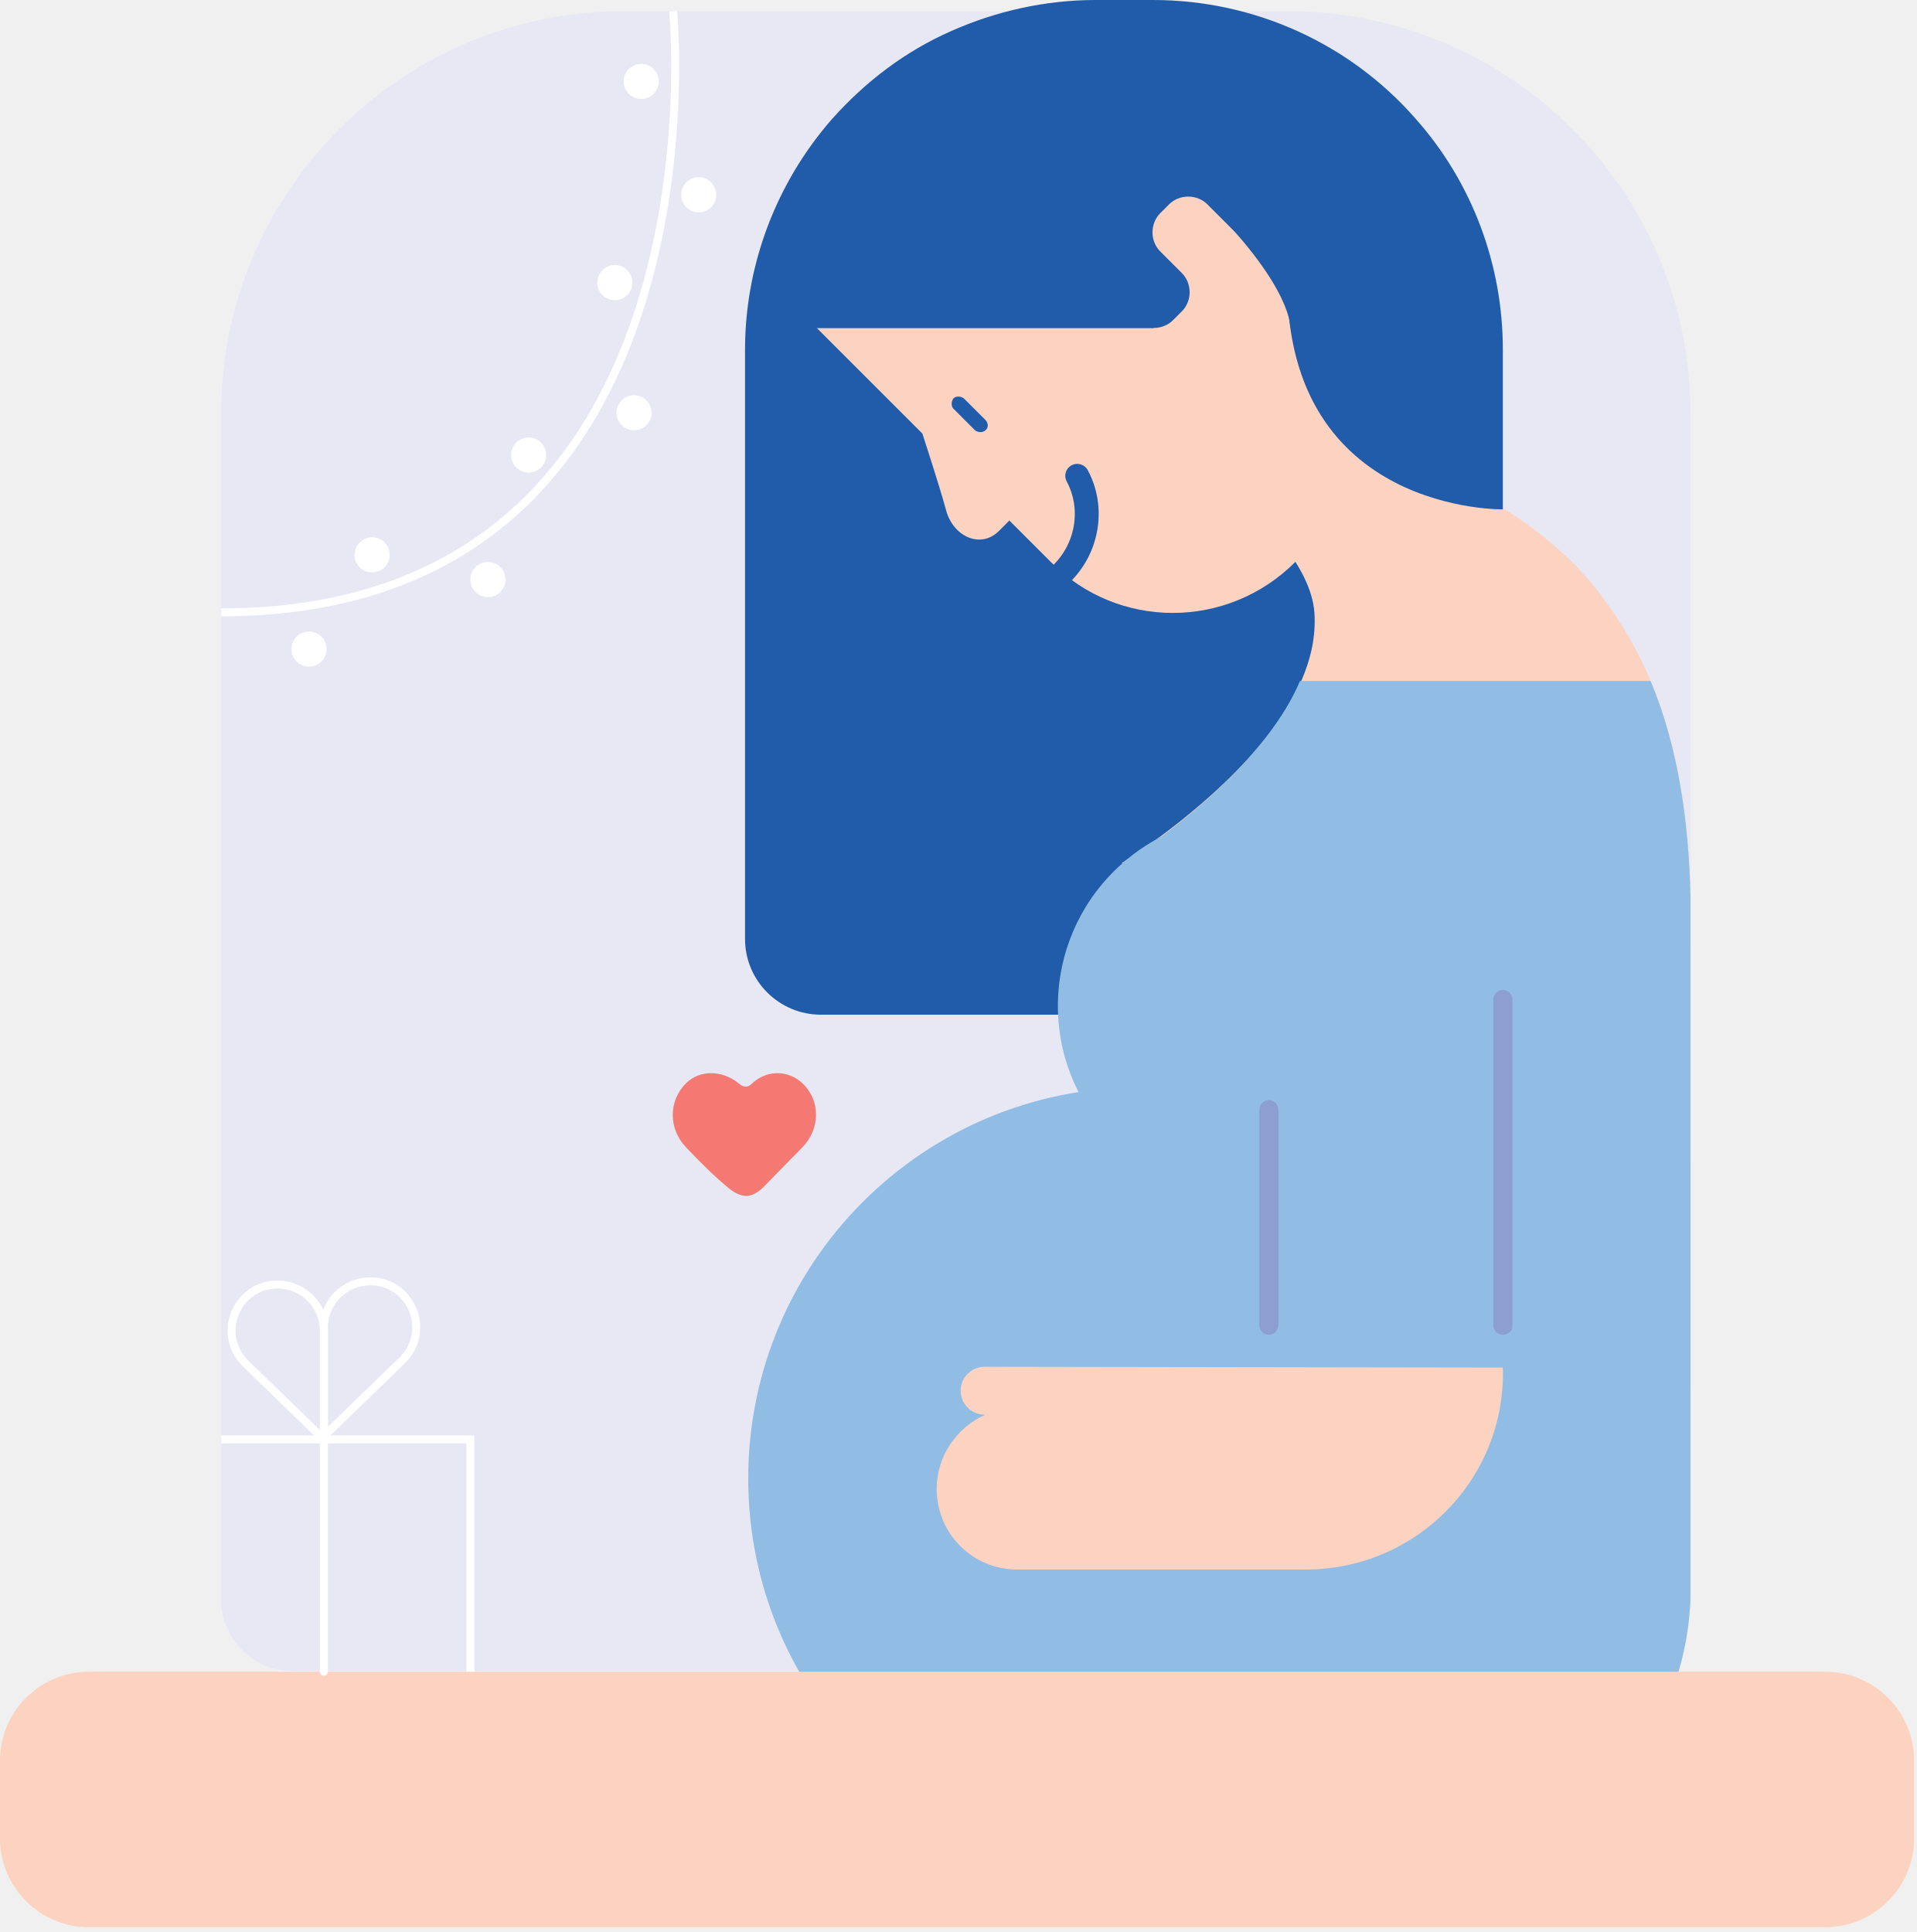
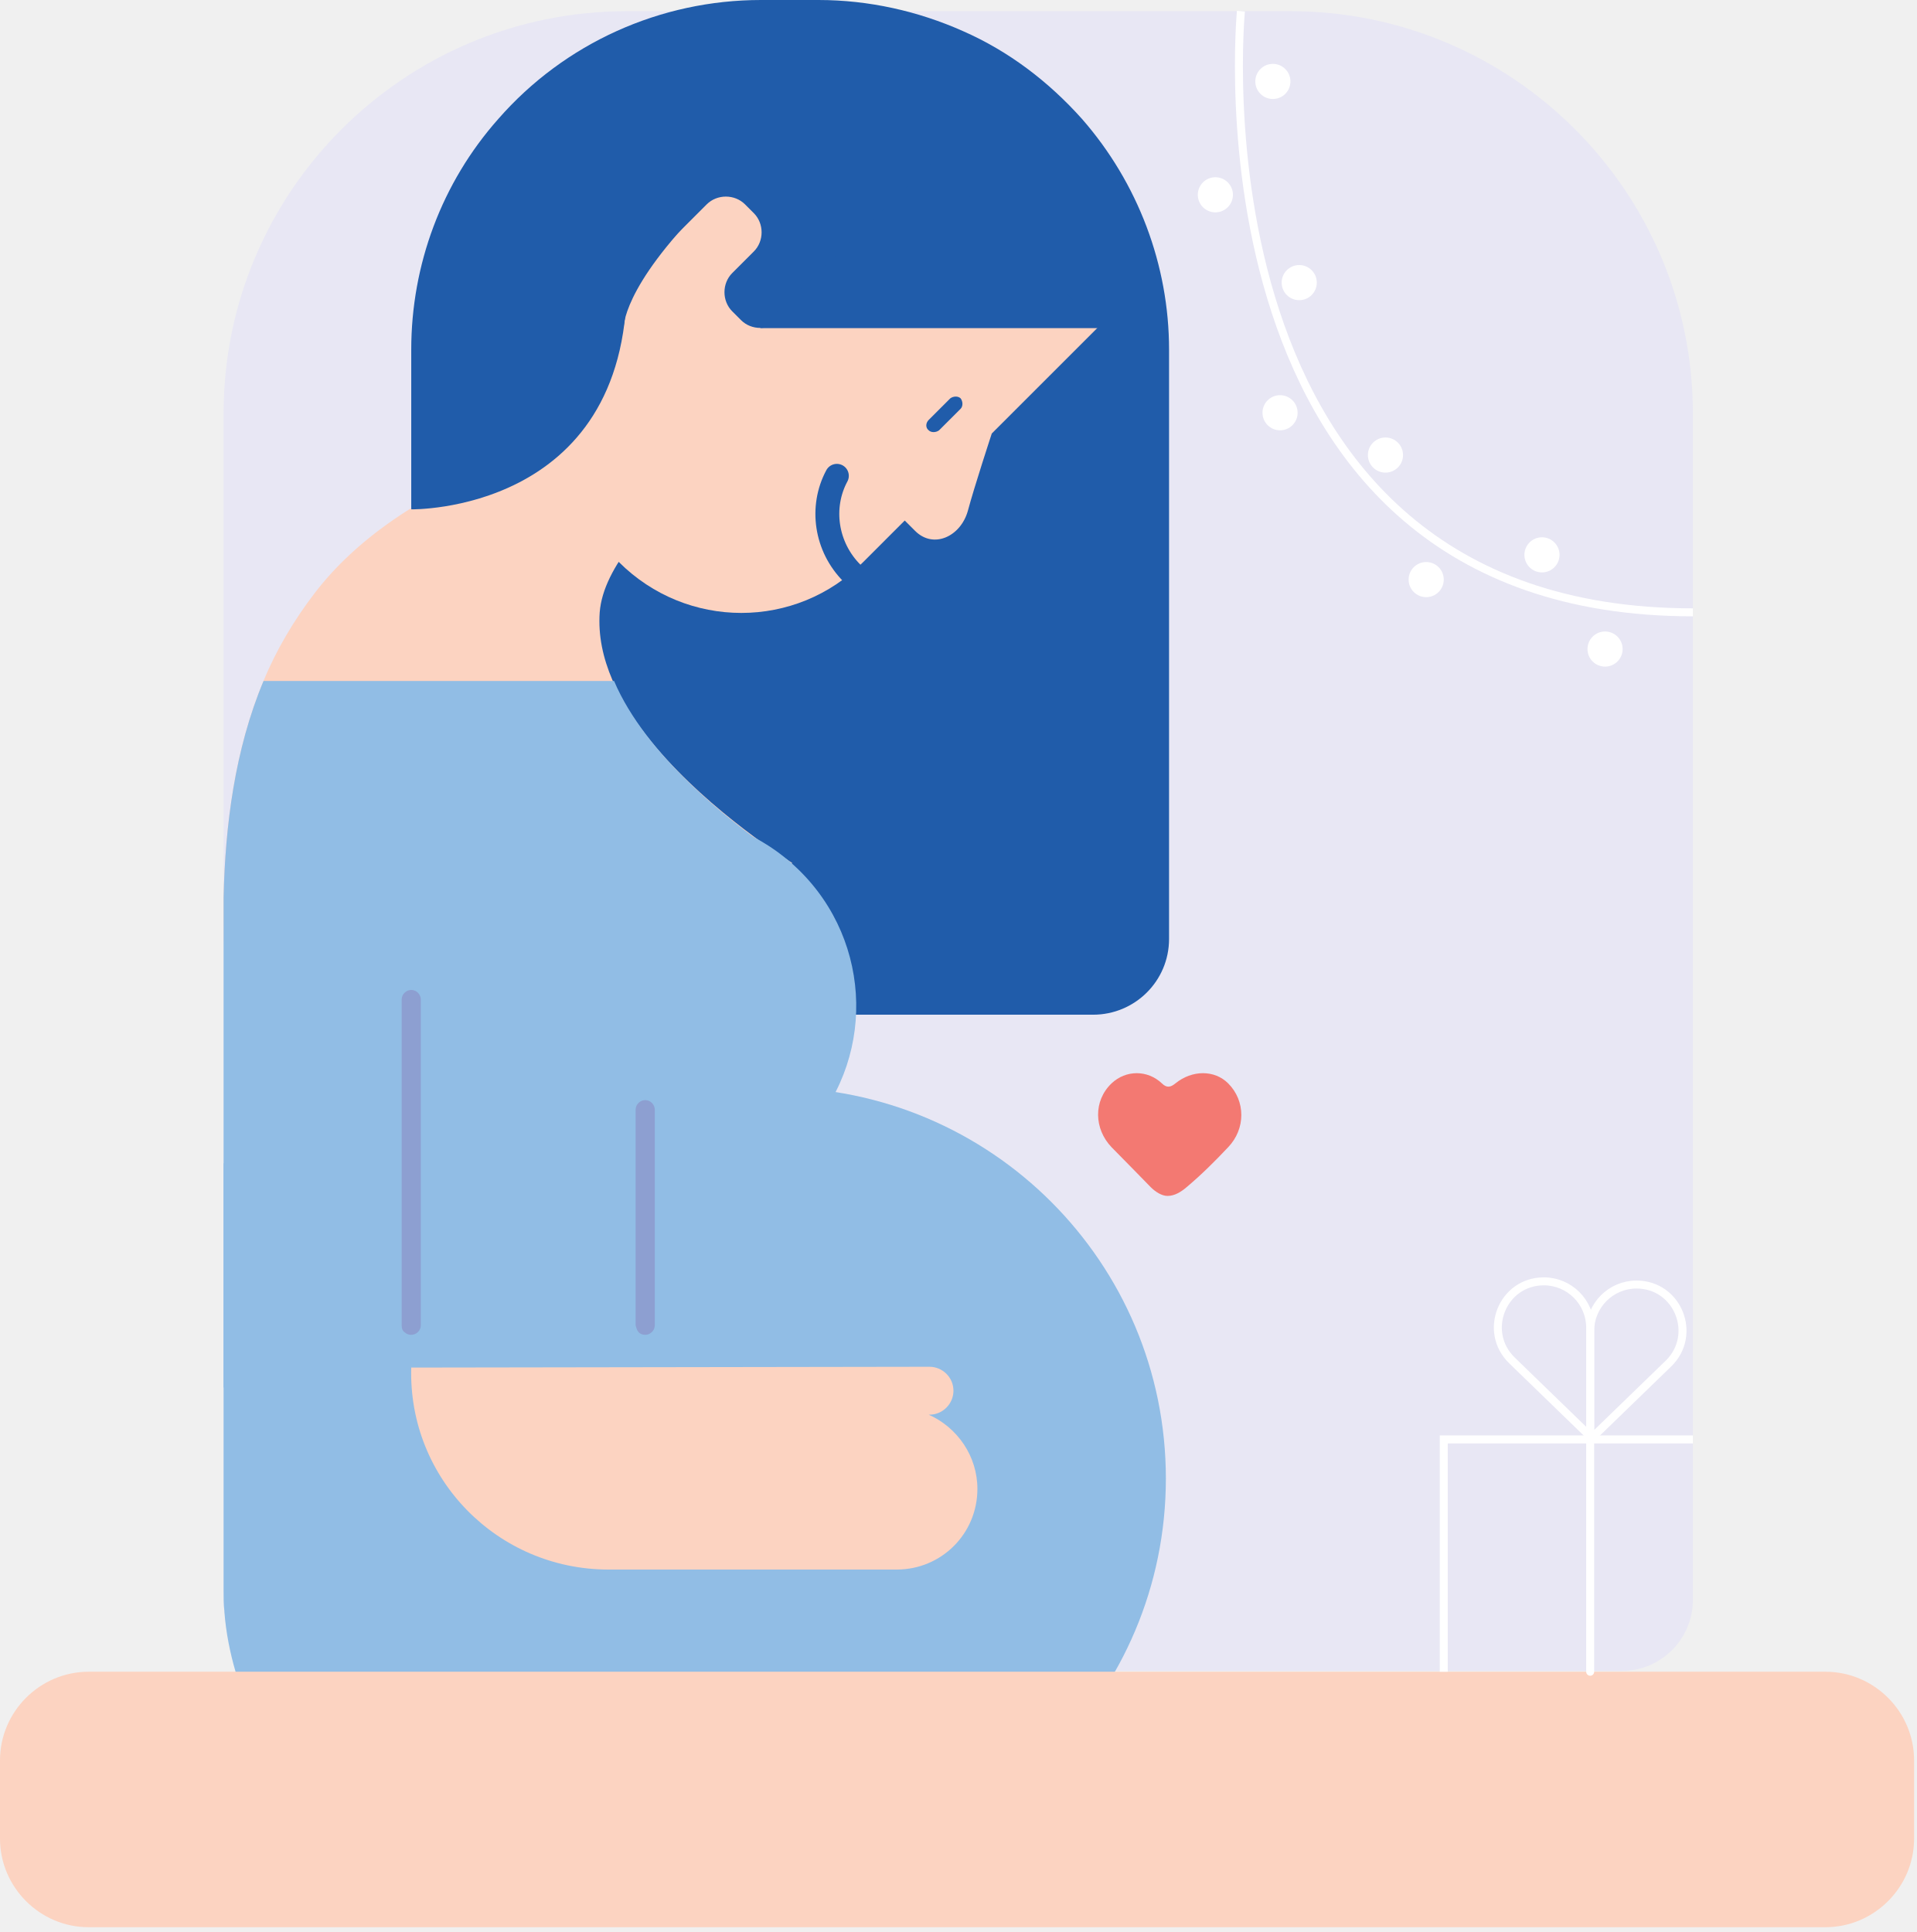
<svg xmlns="http://www.w3.org/2000/svg" width="240" height="242" viewBox="0 0 240 242" fill="none">
  <g clip-path="url(#clip0)">
-     <path d="M211.701 51.8V200.4C211.701 200.9 211.701 201.3 211.601 201.7V201.8C210.901 206.1 207.201 209.3 202.801 209.3H36.6C31.701 209.3 27.701 205.3 27.701 200.4V51.8C27.701 24 50.3 1.4 78.1 1.4H161.201C189.101 1.4 211.701 24 211.701 51.8Z" fill="#E8E7F4" />
-     <path d="M100.5 143.7C99.3 144.9 95.6 148.7 95.6 148.7C95 149.3 94.2 149.8 93.5 149.8C92.6 149.8 91.8 149.3 91.1 148.7C89.2 147.1 87.6 145.5 85.9 143.7C83.7 141.4 83.7 137.9 85.9 135.7C87.6 134 90.4 134 92.5 135.7C93.1 136.2 93.6 136.3 94.2 135.7C96 134 98.7 134 100.5 135.7C102.8 137.9 102.7 141.4 100.5 143.7Z" fill="#F37972" />
-     <path d="M188.2 43.8V121.6H159.5L159 124L158.3 127.1H102.8C97.6 127.1 93.3 122.9 93.3 117.6V43.8C93.3 33.2 97.2 22.9 104.2 14.9C108.4 10.2 113.4 6.4 119.1 3.9C124.7 1.4 130.9 0 137.2 0H144.4C157 0 169 5.4 177.3 14.9C184.4 22.9 188.2 33.2 188.2 43.8Z" fill="#205CAA" />
-     <path d="M160 127.1H158.4L159 124L160 127.1Z" fill="#205CAA" />
-     <path d="M211.7 145.7V199.2C211.7 200.1 211.7 201 211.6 201.8V201.9C211.4 204.5 210.9 207 210.2 209.4C205.8 223.8 192.5 234.2 176.7 234.2H142.8V169.1L157.8 164L160.1 163.2L173.3 158.7L182 155.8L187.2 154L189.5 153.2L209.5 146.4L211.7 145.7Z" fill="#91BDE5" />
-     <path d="M172.901 47.1C174.201 48.4 174.201 50.6 172.901 51.9L171.801 53C170.501 54.3 168.301 54.3 167.001 53L172.001 58C173.301 59.3 173.301 61.5 172.001 62.8L170.901 63.9C169.601 65.2 167.401 65.2 166.101 63.9L167.401 65.2L162.201 70.4C153.701 78.9 140.001 78.9 131.601 70.4L126.401 65.2L125.101 66.5C122.801 68.8 119.401 67.2 118.501 64C117.701 61 115.501 54.3 115.501 54.3L102.201 41L117.301 25.9C120.201 23 125.001 23 127.901 25.9L142.101 40.1C143.401 41.4 145.601 41.4 146.901 40.1L148.001 39C149.301 37.7 149.301 35.5 148.001 34.2L145.301 31.5C144.001 30.2 144.001 28 145.301 26.7L146.401 25.6C147.701 24.3 149.901 24.3 151.201 25.6L161.001 35.4C162.301 36.7 164.501 36.7 165.801 35.4L169.601 31.6L172.901 47.1Z" fill="#FCD3C1" />
-     <path d="M211.7 112.4V115.4C211.6 127.6 209.8 138.7 209.8 145.7C209.8 169.4 176.3 163.2 176.3 163.2L140.8 108.5L140.5 108.1C140.5 108.1 140.6 108 140.8 107.9C141.2 107.6 142.1 107.1 143.2 106.3C148.2 102.8 158.9 94.6 163 85.2C164.2 82.4 164.8 79.6 164.6 76.7C163.7 65.2 140.8 51.9 140.8 51.9C167.5 51.9 189.9 60.7 200.3 74.3C202.9 77.7 205.1 81.4 206.7 85.3C210.3 93.9 211.5 103.4 211.7 112.4Z" fill="#FCD3C1" />
-     <path d="M142.7 234.2C169.762 234.2 191.7 212.262 191.7 185.2C191.7 158.138 169.762 136.2 142.7 136.2C115.638 136.2 93.7 158.138 93.7 185.2C93.7 212.262 115.638 234.2 142.7 234.2Z" fill="#91BDE5" />
-     <path d="M138.4 141.7C129.7 131.8 130.7 116.8 140.6 108.1C150.5 99.4 165.5 100.4 174.2 110.3C182.9 120.2 181.9 135.2 172 143.9C170.9 144.9 169.7 145.7 168.5 146.5C167.2 146.9 165.9 147.5 164.7 148.3C155.6 151.6 145.1 149.3 138.4 141.7Z" fill="#91BDE5" />
-     <path d="M123.4 53.9C123.1 54.2 122.5 54.2 122.1 53.9L119.4 51.2C119.1 50.9 119.1 50.3 119.4 49.9C119.7 49.6 120.3 49.6 120.7 49.9L123.4 52.6C123.8 53 123.8 53.6 123.4 53.9Z" fill="#205CAA" />
-     <path d="M144.5 41.1H101.9L122.8 20.1L144.5 41.1Z" fill="#205CAA" />
-     <path d="M161.201 35.3L188.201 63.8L175.901 27.3L161.201 35.3Z" fill="#205CAA" />
-     <path d="M211.7 112.4V173.8H140.8V108C141.2 107.7 142.1 107.2 143.2 106.4C148.2 102.9 158.8 94.7 162.8 85.3H206.7C210.3 93.9 211.5 103.4 211.7 112.4Z" fill="#91BDE5" />
-     <path d="M188.201 63.8C188.201 63.8 161.201 64.3 161.201 35.4H185.001L188.201 63.8Z" fill="#205CAA" />
-     <path d="M188.2 171.3C188.6 185.2 177.4 196.6 163.5 196.6H127.4C121.8 196.6 117.3 192.1 117.3 186.5C117.3 182.4 119.8 178.8 123.4 177.2H123.3C121.6 177.2 120.3 175.8 120.3 174.2C120.3 172.5 121.7 171.2 123.3 171.2L188.2 171.3Z" fill="#FCD3C1" />
-     <path d="M134.9 59.6C137 63.5 136.3 68.5 133 71.8C129.7 75.1 124.7 75.7 120.8 73.7" stroke="#205CAA" stroke-width="2.992" stroke-miterlimit="10" stroke-linecap="round" />
-     <path d="M161.6 41.1C161.6 41.1 161.9 36.1 151.4 25.6C140.9 15.1 158.9 25.6 158.9 25.6L165 34.2L161.6 41.1Z" fill="#205CAA" />
-     <path d="M189 166.9C188.8 167.1 188.5 167.2 188.2 167.2C187.6 167.2 187 166.7 187 166V125.2C187 124.6 187.5 124 188.2 124C188.8 124 189.4 124.5 189.4 125.2V166C189.4 166.4 189.3 166.7 189 166.9Z" fill="#8D9FD1" />
-     <path d="M159.7 166.9C159.5 167.1 159.2 167.2 158.9 167.2C158.3 167.2 157.7 166.7 157.7 166V139C157.7 138.4 158.2 137.8 158.9 137.8C159.5 137.8 160.1 138.3 160.1 139V166C160 166.4 159.9 166.7 159.7 166.9Z" fill="#8D9FD1" />
-     <path d="M11.1 241.4H228.6C234.7 241.4 239.7 236.4 239.7 230.3V220.5C239.7 214.4 234.7 209.4 228.6 209.4H11.1C5 209.4 0 214.4 0 220.5V230.3C0 236.4 5 241.4 11.1 241.4Z" fill="#FCD3C1" />
-     <path d="M84.3 1.4C84.3 1.4 91.6 76.7 27.701 76.7" stroke="white" stroke-miterlimit="10" />
-     <path d="M38.7 83.5C39.915 83.5 40.9 82.515 40.9 81.3C40.9 80.085 39.915 79.1 38.7 79.1C37.485 79.1 36.5 80.085 36.5 81.3C36.5 82.515 37.485 83.5 38.7 83.5Z" fill="white" />
-     <path d="M46.6 71.7C47.815 71.7 48.8 70.715 48.8 69.5C48.8 68.285 47.815 67.3 46.6 67.3C45.385 67.3 44.4 68.285 44.4 69.5C44.4 70.715 45.385 71.7 46.6 71.7Z" fill="white" />
-     <path d="M61.1 74.8C62.316 74.8 63.3 73.815 63.3 72.6C63.3 71.385 62.316 70.4 61.1 70.4C59.886 70.4 58.901 71.385 58.901 72.6C58.901 73.815 59.886 74.8 61.1 74.8Z" fill="white" />
-     <path d="M66.201 59.2C67.415 59.2 68.4 58.215 68.4 57C68.4 55.785 67.415 54.8 66.201 54.8C64.986 54.8 64.001 55.785 64.001 57C64.001 58.215 64.986 59.2 66.201 59.2Z" fill="white" />
-     <path d="M79.4 53.9C80.615 53.9 81.6 52.915 81.6 51.7C81.6 50.485 80.615 49.5 79.4 49.5C78.185 49.5 77.2 50.485 77.2 51.7C77.2 52.915 78.185 53.9 79.4 53.9Z" fill="white" />
-     <path d="M77 37.6C78.215 37.6 79.2 36.615 79.2 35.4C79.2 34.185 78.215 33.2 77 33.2C75.785 33.2 74.8 34.185 74.8 35.4C74.8 36.615 75.785 37.6 77 37.6Z" fill="white" />
-     <path d="M87.5 26.6C88.715 26.6 89.7 25.615 89.7 24.4C89.7 23.185 88.715 22.2 87.5 22.2C86.285 22.2 85.3 23.185 85.3 24.4C85.3 25.615 86.285 26.6 87.5 26.6Z" fill="white" />
-     <path d="M80.3 12.4C81.515 12.4 82.5 11.415 82.5 10.2C82.5 8.985 81.515 8 80.3 8C79.085 8 78.1 8.985 78.1 10.2C78.1 11.415 79.085 12.4 80.3 12.4Z" fill="white" />
-     <path d="M27.701 180.3H58.901V209.4" stroke="white" stroke-miterlimit="10" />
-     <path d="M40.563 179.9L50.364 170.4C54.063 166.8 51.563 160.5 46.364 160.5C43.163 160.5 40.563 163.1 40.563 166.3V179.9Z" stroke="white" stroke-miterlimit="10" stroke-linecap="round" stroke-linejoin="round" />
-     <path d="M40.563 180.3L30.763 170.8C27.063 167.2 29.563 160.9 34.763 160.9C37.963 160.9 40.563 163.5 40.563 166.7V180.3Z" stroke="white" stroke-miterlimit="10" stroke-linecap="round" stroke-linejoin="round" />
-     <path d="M40.563 180.3V209.4" stroke="white" stroke-miterlimit="10" stroke-linecap="round" stroke-linejoin="round" />
+     <path d="M28 51.8V200.4C28 200.9 28 201.3 28.099 201.7V201.8C28.799 206.1 32.499 209.3 36.9 209.3H203.1C208 209.3 212 205.3 212 200.4V51.8C212 24 189.4 1.4 161.6 1.4H78.5C50.6 1.4 28 24 28 51.8Z" fill="#E8E7F4" />
+     <path d="M139.2 143.7C140.4 144.9 144.1 148.7 144.1 148.7C144.7 149.3 145.5 149.8 146.2 149.8C147.1 149.8 147.9 149.3 148.6 148.7C150.5 147.1 152.1 145.5 153.8 143.7C156 141.4 156 137.9 153.8 135.7C152.1 134 149.3 134 147.2 135.7C146.6 136.2 146.1 136.3 145.5 135.7C143.7 134 141 134 139.2 135.7C136.9 137.9 137 141.4 139.2 143.7Z" fill="#F37972" />
+     <path d="M51.5 43.8V121.6H80.2L80.7 124L81.4 127.1H136.9C142.1 127.1 146.4 122.9 146.4 117.6V43.8C146.4 33.2 142.5 22.9 135.5 14.9C131.3 10.2 126.3 6.4 120.6 3.9C115 1.4 108.8 0 102.5 0H95.3C82.7 0 70.7 5.4 62.4 14.9C55.3 22.9 51.5 33.2 51.5 43.8Z" fill="#205CAA" />
+     <path d="M79.7 127.1H81.3L80.7 124L79.7 127.1Z" fill="#205CAA" />
+     <path d="M28 145.7V199.2C28 200.1 28 201 28.1 201.8V201.9C28.3 204.5 28.8 207 29.5 209.4C33.9 223.8 47.2 234.2 63 234.2H96.9V169.1L81.9 164L79.6 163.2L66.4 158.7L57.7 155.8L52.5 154L50.2 153.2L30.2 146.4L28 145.7Z" fill="#91BDE5" />
+     <path d="M66.8 47.1C65.5 48.4 65.5 50.6 66.8 51.9L67.9 53C69.2 54.3 71.4 54.3 72.7 53L67.7 58C66.4 59.3 66.4 61.5 67.7 62.8L68.8 63.9C70.1 65.2 72.3 65.2 73.6 63.9L72.3 65.2L77.5 70.4C86 78.9 99.7 78.9 108.1 70.4L113.3 65.2L114.6 66.5C116.9 68.8 120.3 67.2 121.2 64C122 61 124.2 54.3 124.2 54.3L137.5 41L122.4 25.9C119.5 23 114.7 23 111.8 25.9L97.6 40.1C96.3 41.4 94.1 41.4 92.8 40.1L91.7 39C90.4 37.7 90.4 35.5 91.7 34.2L94.4 31.5C95.7 30.2 95.7 28 94.4 26.7L93.3 25.6C92 24.3 89.8 24.3 88.5 25.6L78.7 35.4C77.4 36.7 75.2 36.7 73.9 35.4L70.1 31.6L66.8 47.1Z" fill="#FCD3C1" />
+     <path d="M28 112.4V115.4C28.1 127.6 29.9 138.7 29.9 145.7C29.9 169.4 63.4 163.2 63.4 163.2L98.9 108.5L99.2 108.1C99.2 108.1 99.1 108 98.9 107.9C98.5 107.6 97.6 107.1 96.5 106.3C91.5 102.8 80.8 94.6 76.7 85.2C75.5 82.4 74.9 79.6 75.1 76.7C76 65.2 98.9 51.9 98.9 51.9C72.2 51.9 49.8 60.7 39.4 74.3C36.8 77.7 34.6 81.4 33 85.3C29.4 93.9 28.2 103.4 28 112.4Z" fill="#FCD3C1" />
+     <path d="M97.001 234.2C69.939 234.2 48.001 212.262 48.001 185.2C48.001 158.138 69.939 136.2 97.001 136.2C124.063 136.2 146.001 158.138 146.001 185.2C146.001 212.262 124.063 234.2 97.001 234.2Z" fill="#91BDE5" />
+     <path d="M101.3 141.7C110 131.8 109 116.8 99.1 108.1C89.2 99.4 74.2 100.4 65.5 110.3C56.8 120.2 57.8 135.2 67.7 143.9C68.8 144.9 70 145.7 71.2 146.5C72.5 146.9 73.8 147.5 75 148.3C84.1 151.6 94.6 149.3 101.3 141.7Z" fill="#91BDE5" />
+     <path d="M116.3 53.9C116.6 54.2 117.2 54.2 117.6 53.9L120.3 51.2C120.6 50.9 120.6 50.3 120.3 49.9C120 49.6 119.4 49.6 119 49.9L116.3 52.6C115.9 53 115.9 53.6 116.3 53.9Z" fill="#205CAA" />
+     <path d="M95.2 41.1H137.8L116.9 20.1L95.2 41.1Z" fill="#205CAA" />
+     <path d="M78.5 35.3L51.5 63.8L63.8 27.3L78.5 35.3Z" fill="#205CAA" />
+     <path d="M28 112.4V173.8H98.9V108C98.501 107.7 97.6 107.2 96.501 106.4C91.501 102.9 80.9 94.7 76.9 85.3H33.001C29.401 93.9 28.201 103.4 28 112.4Z" fill="#91BDE5" />
+     <path d="M51.5 63.8C51.5 63.8 78.5 64.3 78.5 35.4H54.7L51.5 63.8Z" fill="#205CAA" />
+     <path d="M51.5 171.3C51.1 185.2 62.3 196.6 76.2 196.6H112.3C117.9 196.6 122.4 192.1 122.4 186.5C122.4 182.4 119.9 178.8 116.3 177.2H116.4C118.1 177.2 119.4 175.8 119.4 174.2C119.4 172.5 118 171.2 116.4 171.2L51.5 171.3Z" fill="#FCD3C1" />
+     <path d="M104.8 59.6C102.7 63.5 103.4 68.5 106.7 71.8C110 75.1 115 75.7 118.9 73.7" stroke="#205CAA" stroke-width="2.992" stroke-miterlimit="10" stroke-linecap="round" />
+     <path d="M78.1 41.1C78.1 41.1 77.8 36.1 88.3 25.6C98.8 15.1 80.8 25.6 80.8 25.6L74.7 34.2L78.1 41.1Z" fill="#205CAA" />
+     <path d="M50.7 166.9C50.9 167.1 51.2 167.2 51.5 167.2C52.1 167.2 52.7 166.7 52.7 166V125.2C52.7 124.6 52.2 124 51.5 124C50.9 124 50.3 124.5 50.3 125.2V166C50.3 166.4 50.4 166.7 50.7 166.9Z" fill="#8D9FD1" />
+     <path d="M80 166.9C80.2 167.1 80.5 167.2 80.8 167.2C81.4 167.2 82 166.7 82 166V139C82 138.4 81.5 137.8 80.8 137.8C80.2 137.8 79.6 138.3 79.6 139V166C79.7 166.4 79.8 166.7 80 166.9Z" fill="#8D9FD1" />
+     <path d="M228.6 241.4H11.1C5 241.4 0 236.4 0 230.3V220.5C0 214.4 5 209.4 11.1 209.4H228.6C234.7 209.4 239.7 214.4 239.7 220.5V230.3C239.7 236.4 234.7 241.4 228.6 241.4Z" fill="#FCD3C1" />
+     <path d="M155.4 1.4C155.4 1.4 148.1 76.7 212 76.7" stroke="white" stroke-miterlimit="10" />
+     <path d="M201 83.5C199.785 83.5 198.8 82.515 198.8 81.3C198.8 80.085 199.785 79.1 201 79.1C202.215 79.1 203.2 80.085 203.2 81.3C203.2 82.515 202.215 83.5 201 83.5Z" fill="white" />
+     <path d="M193.1 71.7C191.885 71.7 190.9 70.715 190.9 69.5C190.9 68.285 191.885 67.3 193.1 67.3C194.315 67.3 195.3 68.285 195.3 69.5C195.3 70.715 194.315 71.7 193.1 71.7Z" fill="white" />
+     <path d="M178.6 74.8C177.385 74.8 176.4 73.815 176.4 72.6C176.4 71.385 177.385 70.4 178.6 70.4C179.815 70.4 180.8 71.385 180.8 72.6C180.8 73.815 179.815 74.8 178.6 74.8Z" fill="white" />
+     <path d="M173.5 59.2C172.285 59.2 171.3 58.215 171.3 57C171.3 55.785 172.285 54.8 173.5 54.8C174.715 54.8 175.7 55.785 175.7 57C175.7 58.215 174.715 59.2 173.5 59.2Z" fill="white" />
+     <path d="M160.3 53.9C159.085 53.9 158.1 52.915 158.1 51.7C158.1 50.485 159.085 49.5 160.3 49.5C161.515 49.5 162.5 50.485 162.5 51.7C162.5 52.915 161.515 53.9 160.3 53.9Z" fill="white" />
+     <path d="M162.701 37.6C161.486 37.6 160.501 36.615 160.501 35.4C160.501 34.185 161.486 33.2 162.701 33.2C163.916 33.2 164.901 34.185 164.901 35.4C164.901 36.615 163.916 37.6 162.701 37.6Z" fill="white" />
+     <path d="M152.2 26.6C150.985 26.6 150 25.615 150 24.4C150 23.185 150.985 22.2 152.2 22.2C153.415 22.2 154.4 23.185 154.4 24.4C154.4 25.615 153.415 26.6 152.2 26.6Z" fill="white" />
+     <path d="M159.4 12.4C158.185 12.4 157.2 11.415 157.2 10.2C157.2 8.985 158.185 8 159.4 8C160.615 8 161.6 8.985 161.6 10.2C161.6 11.415 160.615 12.4 159.4 12.4Z" fill="white" />
+     <path d="M212 180.3H180.8V209.4" stroke="white" stroke-miterlimit="10" />
+     <path d="M199.137 179.9L189.337 170.4C185.637 166.8 188.137 160.5 193.337 160.5C196.537 160.5 199.137 163.1 199.137 166.3V179.9Z" stroke="white" stroke-miterlimit="10" stroke-linecap="round" stroke-linejoin="round" />
+     <path d="M199.137 180.3L208.937 170.8C212.637 167.2 210.137 160.9 204.937 160.9C201.737 160.9 199.137 163.5 199.137 166.7V180.3Z" stroke="white" stroke-miterlimit="10" stroke-linecap="round" stroke-linejoin="round" />
+     <path d="M199.137 180.3V209.4" stroke="white" stroke-miterlimit="10" stroke-linecap="round" stroke-linejoin="round" />
  </g>
  <defs>
    <clipPath id="clip0">
-       <rect width="239.7" height="241.4" fill="white" />
+       <rect width="239.7" height="241.4" fill="white" transform="matrix(-1 0 0 1 239.7 0)" />
    </clipPath>
  </defs>
</svg>
